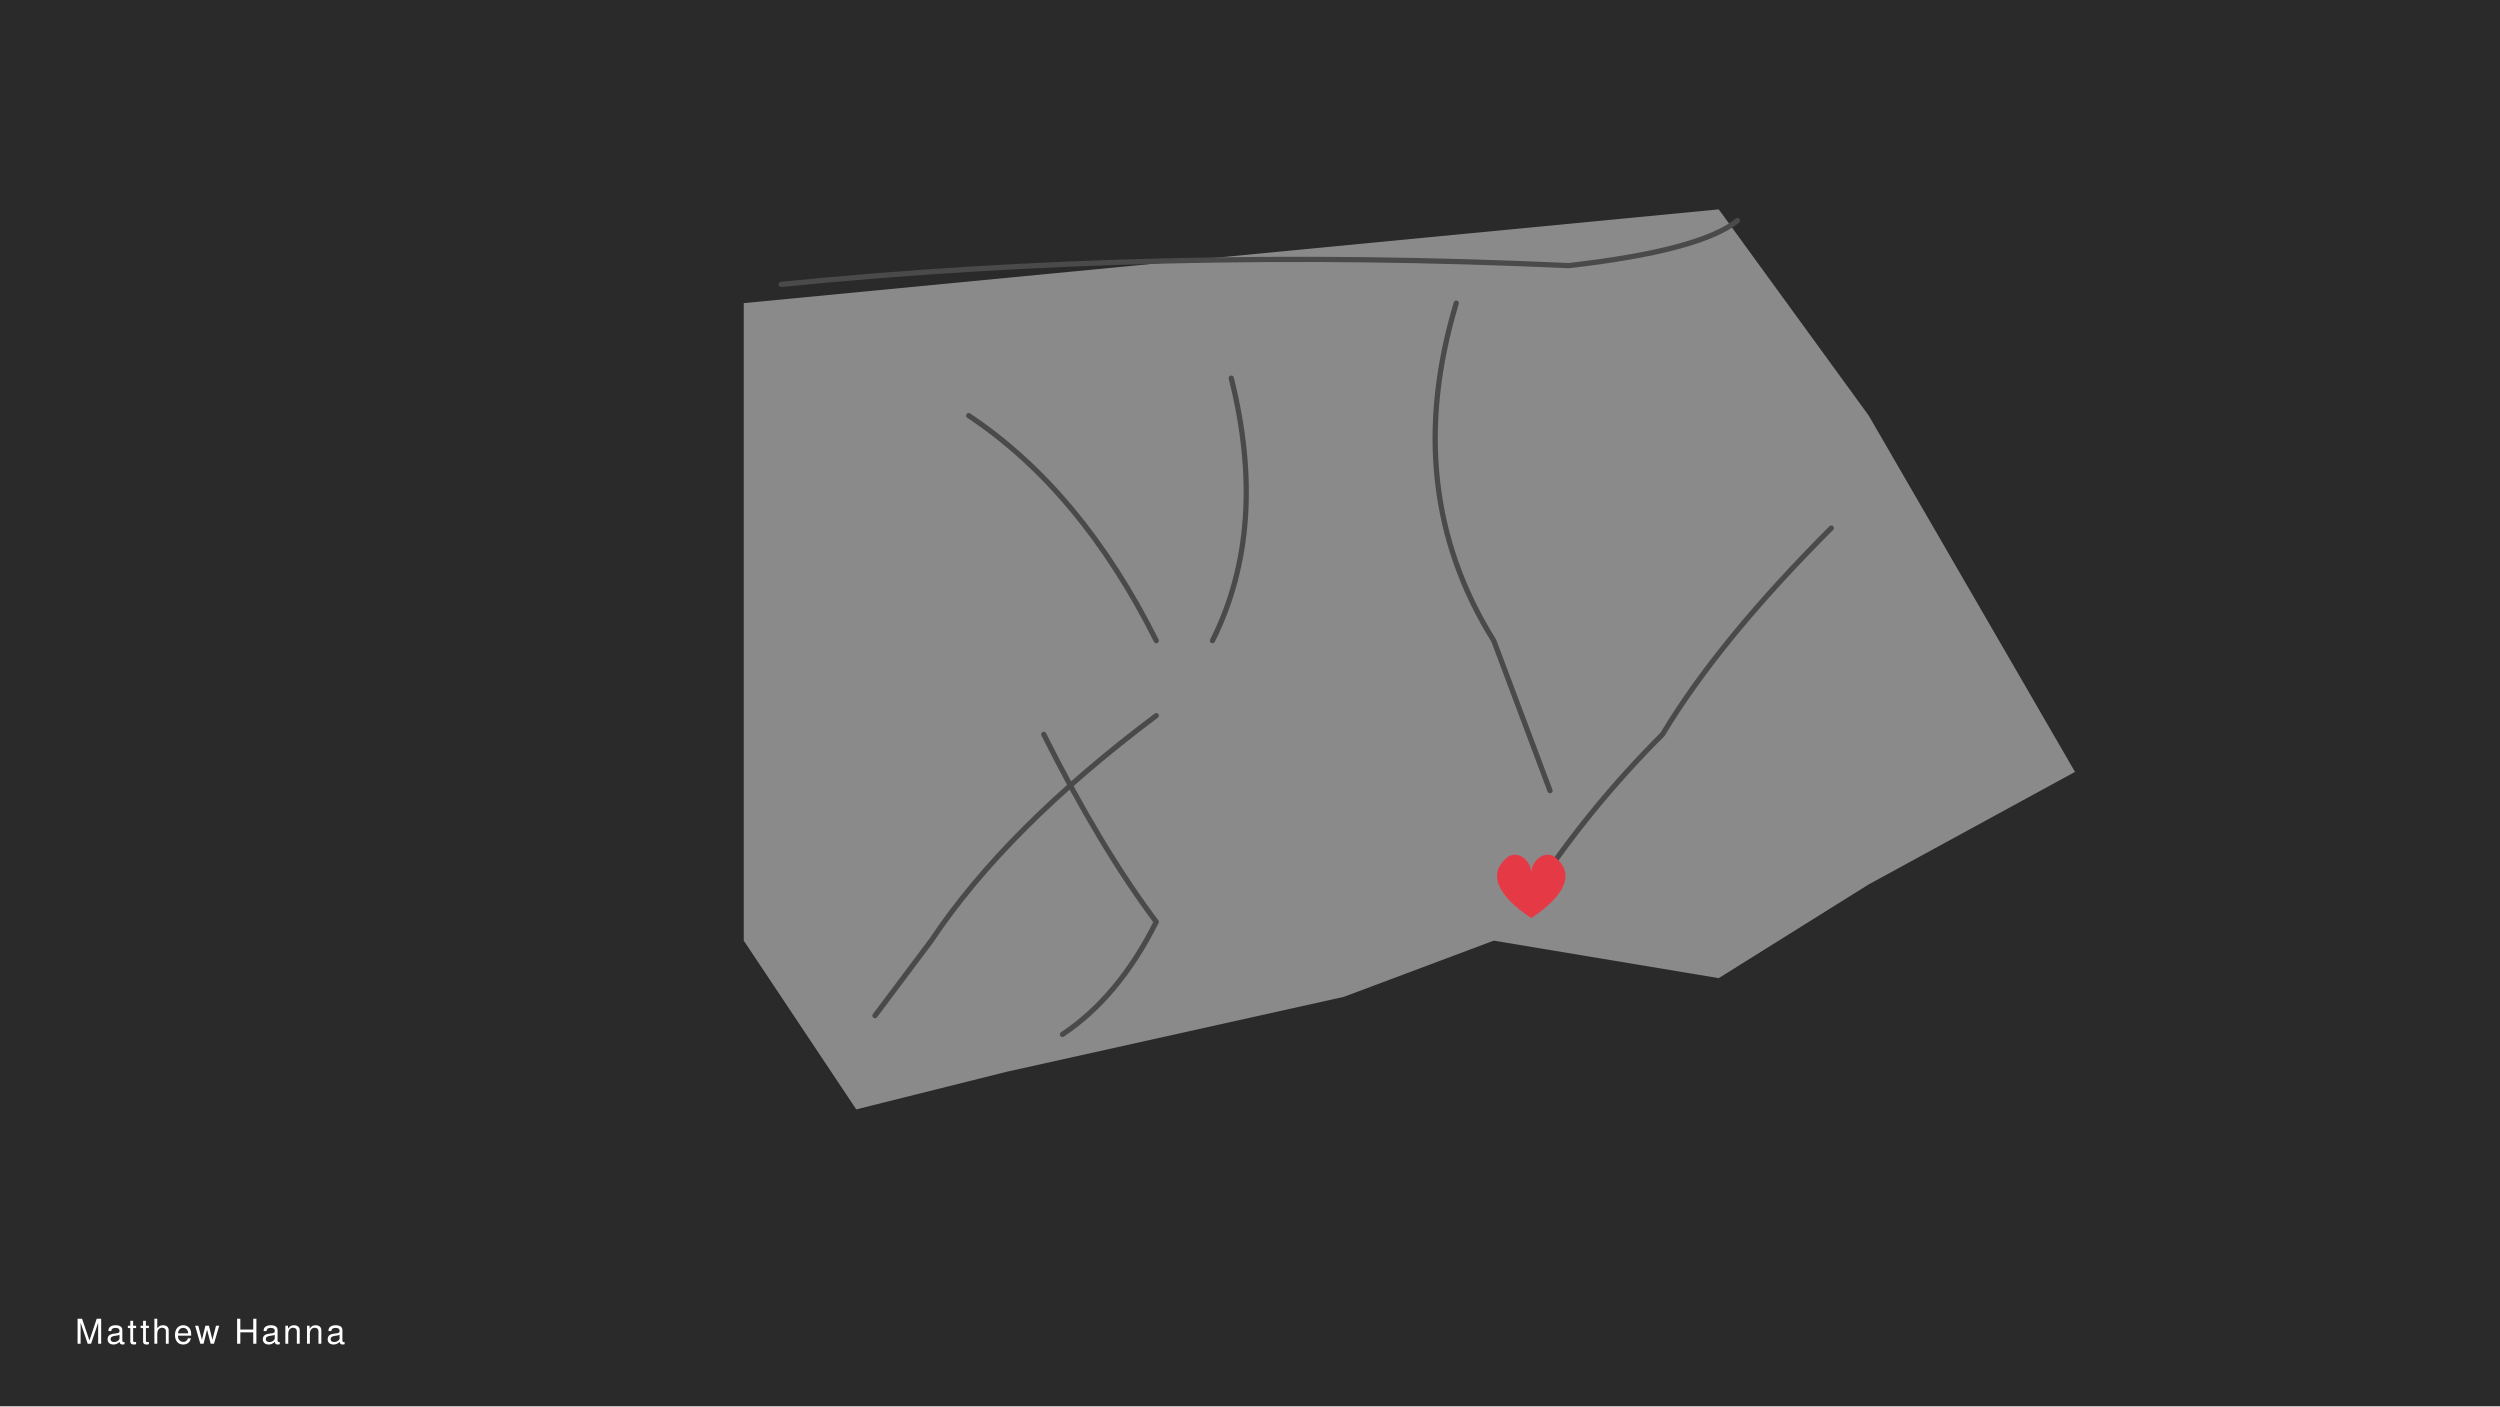
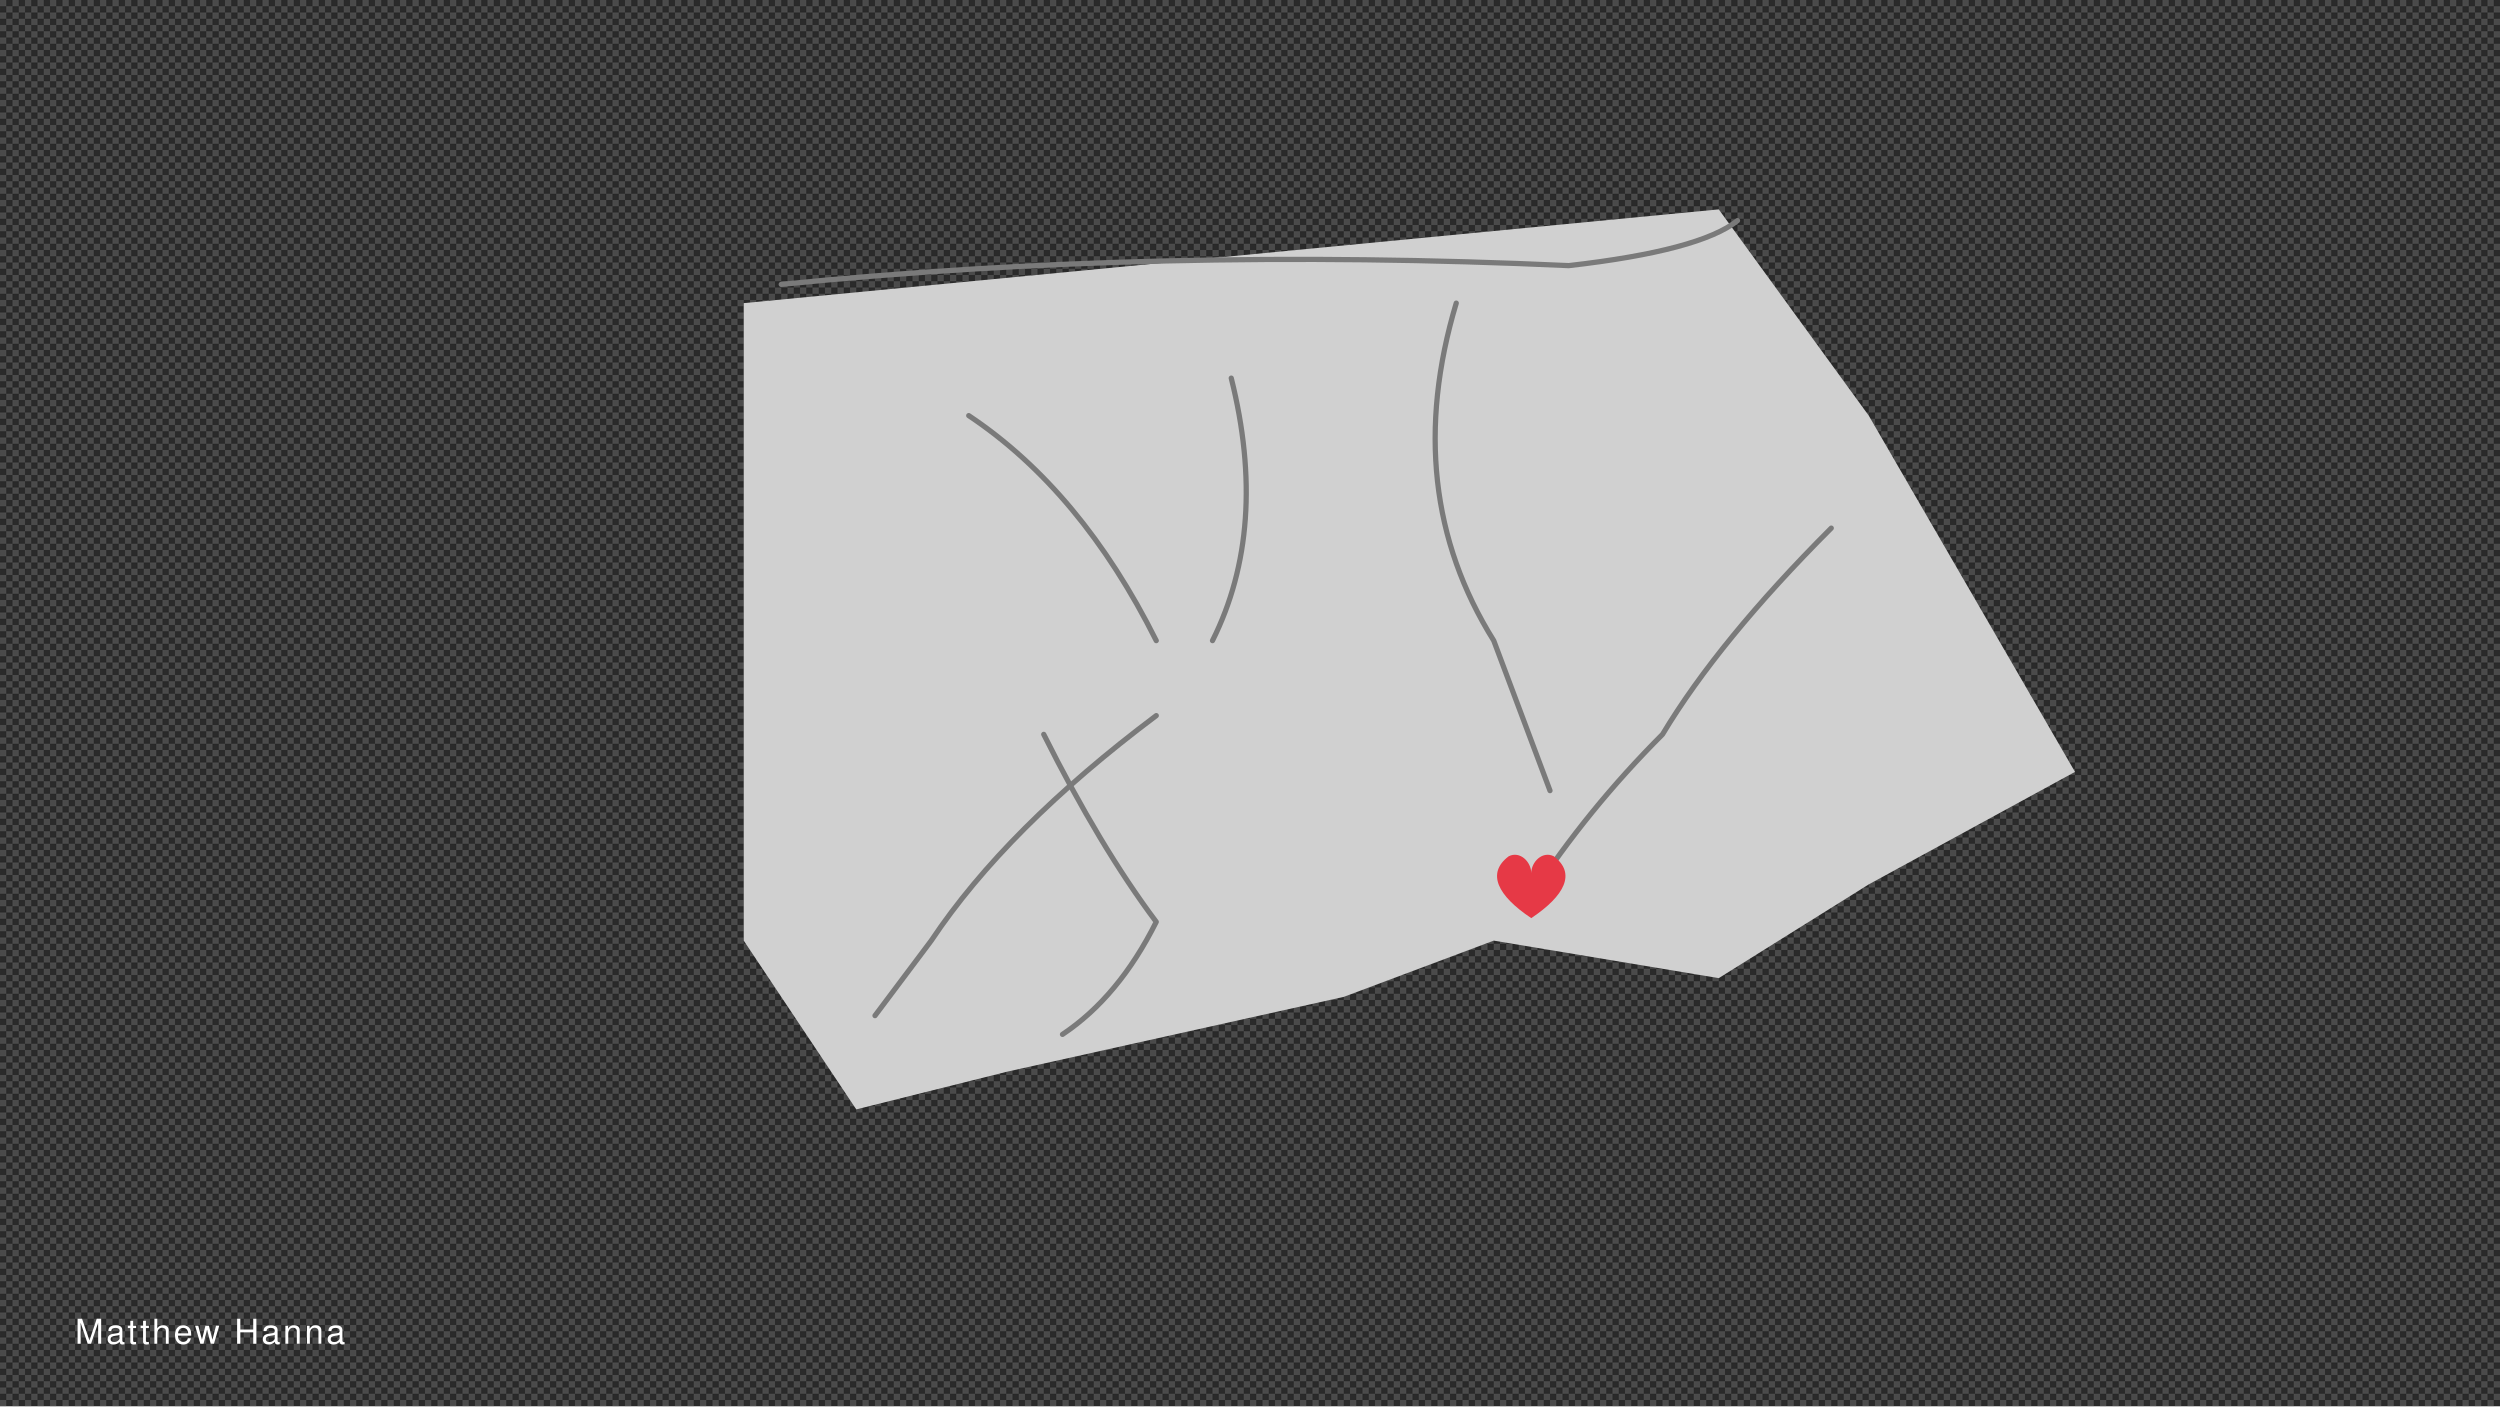
- <svg xmlns="http://www.w3.org/2000/svg" viewBox="0 0 800 450" width="800" height="450" role="img" aria-label="Grey map of Victoria with rivers and a red heart on Melbourne">
-   <rect width="800" height="450" fill="#2a2a2a" />
+ <svg xmlns="http://www.w3.org/2000/svg" viewBox="0 0 800 450" width="800" height="450" role="img" aria-label="Light grey map of Victoria with rivers, dithered sea and a red heart on Melbourne">
+   <defs>
+     <pattern id="sea" width="4" height="4" patternUnits="userSpaceOnUse">
+       <rect width="4" height="4" fill="#2a2a2a" />
+       <rect x="0" y="0" width="2" height="2" fill="#4a4a4a" />
+       <rect x="2" y="2" width="2" height="2" fill="#4a4a4a" />
+     </pattern>
+   </defs>
+   <rect width="800" height="450" fill="url(#sea)" />
  <g transform="translate(190,25) scale(1.2)">
-     <path d="M40 60 L300 35 L340 90 L395 185 L340 215 L300 240 L240 230 L200 245 L110 265 L70 275 L40 230 Z" fill="#8a8a8a" />
-     <g fill="none" stroke="#4a4a4a" stroke-width="1.4" stroke-linecap="round" stroke-linejoin="round">
+     <path d="M40 60 L300 35 L340 90 L395 185 L340 215 L300 240 L240 230 L200 245 L110 265 L70 275 L40 230 Z" fill="#d0d0d0" />
+     <g fill="none" stroke="#7a7a7a" stroke-width="1.4" stroke-linecap="round" stroke-linejoin="round">
      <path d="M50 55 Q150 45 260 50 Q295 46 305 38" />
      <path d="M230 60 Q215 110 240 150 L255 190" />
      <path d="M170 80 Q180 120 165 150" />
      <path d="M100 90 Q130 110 150 150" />
      <path d="M150 170 Q110 200 90 230 L75 250" />
      <path d="M120 175 Q135 205 150 225 Q140 245 125 255" />
      <path d="M330 120 Q300 150 285 175 Q265 195 250 218" />
    </g>
    <path transform="translate(250,215) scale(1.5)" d="M0 6 C-6 2 -8 -2 -4 -5 C-2 -6 0 -4 0 -2 C0 -4 2 -6 4 -5 C8 -2 6 2 0 6 Z" fill="#e63946" />
  </g>
  <text x="24" y="430" font-family="Helvetica, Arial, sans-serif" font-size="11" fill="#ffffff" letter-spacing="0.8">Matthew Hanna</text>
</svg>
